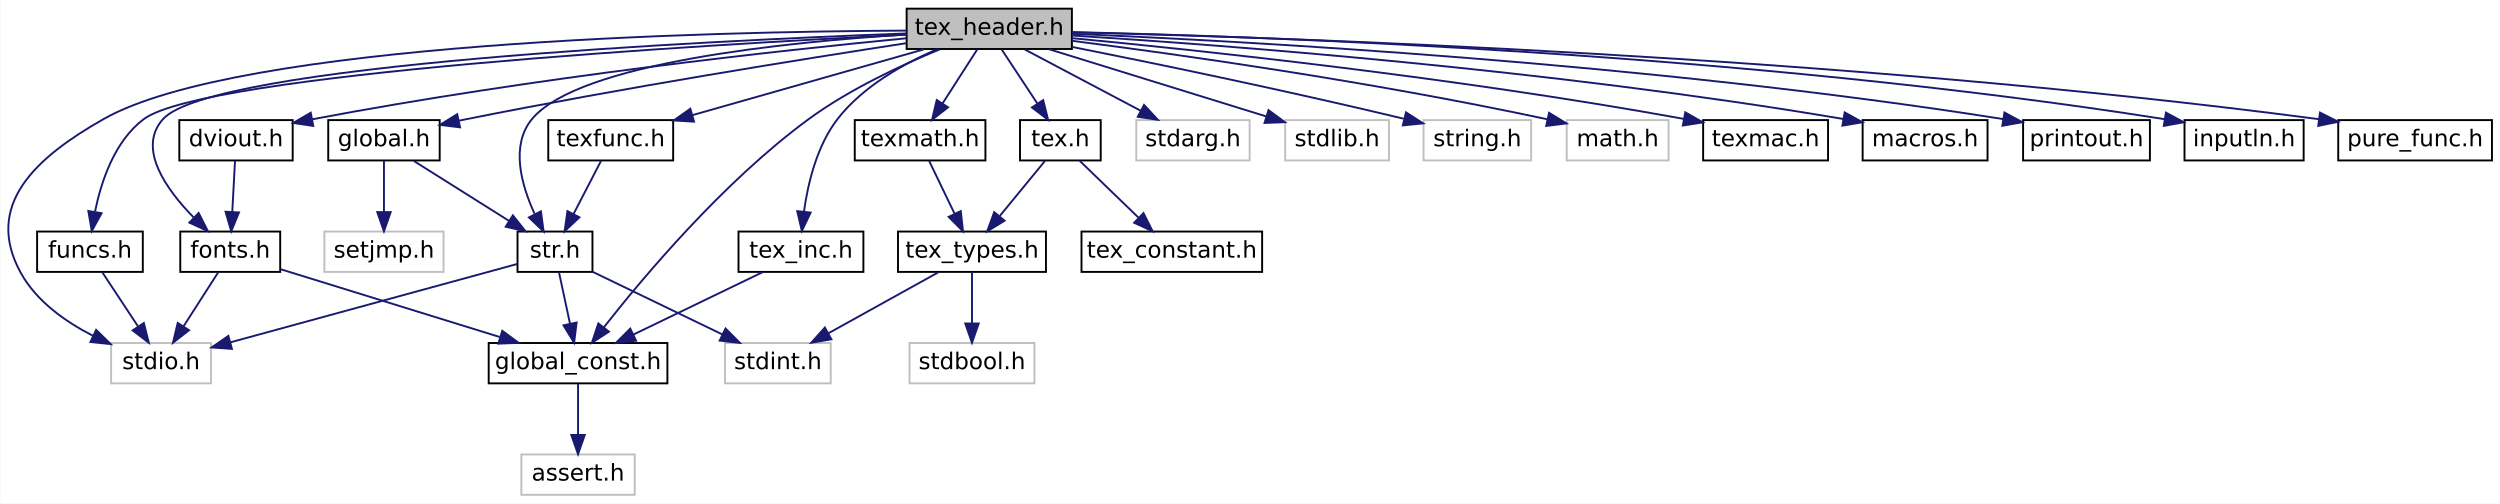
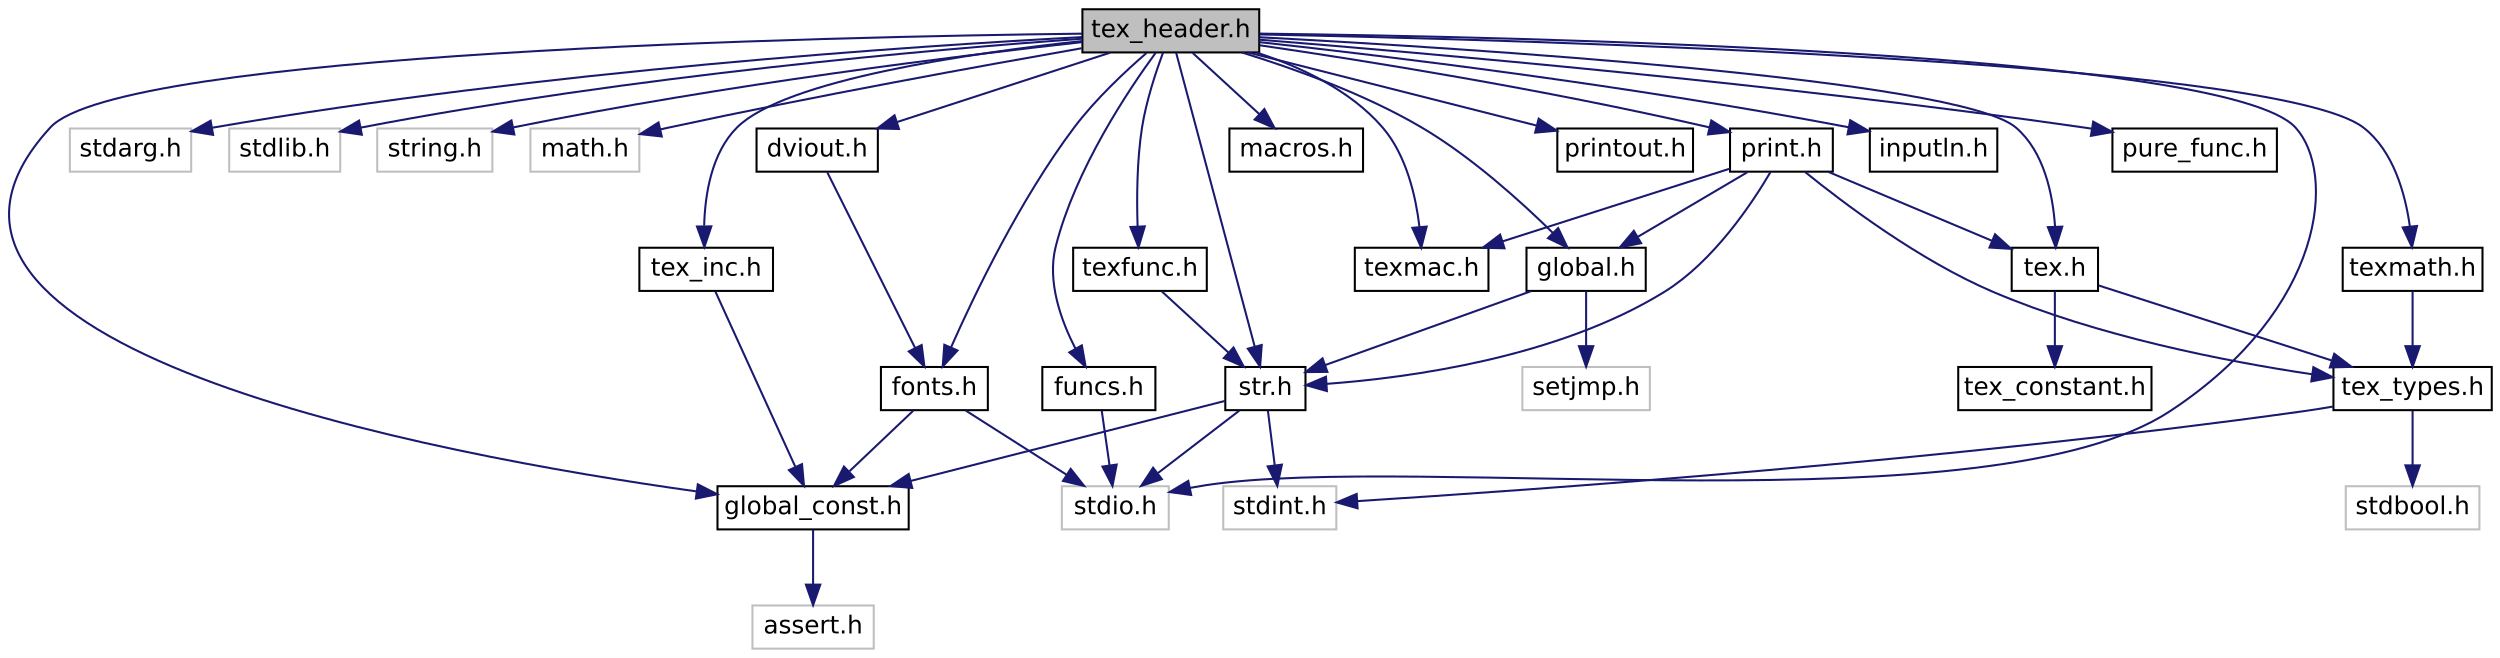
- <svg xmlns="http://www.w3.org/2000/svg" xmlns:xlink="http://www.w3.org/1999/xlink" width="1301pt" height="262pt" viewBox="0.00 0.00 1300.63 262.00">
-   <g id="graph0" class="graph" transform="scale(1 1) rotate(0) translate(4 258)">
-     <polygon fill="white" stroke="transparent" points="-4,4 -4,-258 1296.63,-258 1296.63,4 -4,4" />
+ <svg xmlns="http://www.w3.org/2000/svg" xmlns:xlink="http://www.w3.org/1999/xlink" width="1216pt" height="320pt" viewBox="0.00 0.00 1215.97 320.00">
+   <g id="graph0" class="graph" transform="scale(1 1) rotate(0) translate(4 316)">
+     <polygon fill="white" stroke="transparent" points="-4,4 -4,-316 1211.97,-316 1211.97,4 -4,4" />
    <g id="node1" class="node">
      <g id="a_node1">
        <a xlink:title=" ">
-           <polygon fill="#bfbfbf" stroke="black" points="467.63,-232.5 467.63,-253.5 553.63,-253.5 553.63,-232.5 467.63,-232.5" />
-           <text text-anchor="middle" x="510.63" y="-239.9" font-family="DejaVuSans" font-size="12.00">tex_header.h</text>
+           <polygon fill="#bfbfbf" stroke="black" points="522.47,-290.5 522.47,-311.5 608.47,-311.5 608.47,-290.5 522.47,-290.5" />
+           <text text-anchor="middle" x="565.47" y="-297.9" font-family="DejaVuSans" font-size="12.00">tex_header.h</text>
        </a>
      </g>
    </g>
    <g id="node2" class="node">
      <g id="a_node2">
        <a xlink:title=" ">
-           <polygon fill="white" stroke="#bfbfbf" points="53.63,-58.5 53.63,-79.5 105.63,-79.5 105.63,-58.5 53.63,-58.5" />
-           <text text-anchor="middle" x="79.63" y="-65.9" font-family="DejaVuSans" font-size="12.00">stdio.h</text>
+           <polygon fill="white" stroke="#bfbfbf" points="512.47,-58.5 512.47,-79.5 564.47,-79.5 564.47,-58.5 512.47,-58.5" />
+           <text text-anchor="middle" x="538.47" y="-65.9" font-family="DejaVuSans" font-size="12.00">stdio.h</text>
        </a>
      </g>
    </g>
    <g id="edge1" class="edge">
-       <path fill="none" stroke="midnightblue" d="M467.56,-242.08C367.08,-241.57 120.37,-236.14 49.63,-196 14.53,-176.08 -12.87,-151.34 6.63,-116 14.77,-101.26 29.83,-90.6 44.17,-83.27" />
-       <polygon fill="midnightblue" stroke="midnightblue" points="45.84,-86.35 53.4,-78.93 42.87,-80.02 45.84,-86.35" />
+       <path fill="none" stroke="midnightblue" d="M608.83,-299.65C732.22,-298.19 1078.61,-290.83 1112.47,-254 1132.43,-232.3 1127.41,-165.93 1051.47,-116 964.13,-58.57 685.83,-95.63 582.47,-80 579.97,-79.62 577.39,-79.18 574.8,-78.69" />
+       <polygon fill="midnightblue" stroke="midnightblue" points="575.38,-75.24 564.88,-76.66 573.97,-82.1 575.38,-75.24" />
    </g>
    <g id="node3" class="node">
      <g id="a_node3">
        <a xlink:title=" ">
-           <polygon fill="white" stroke="#bfbfbf" points="587.13,-174.5 587.13,-195.5 646.13,-195.5 646.13,-174.5 587.13,-174.5" />
-           <text text-anchor="middle" x="616.63" y="-181.9" font-family="DejaVuSans" font-size="12.00">stdarg.h</text>
+           <polygon fill="white" stroke="#bfbfbf" points="29.97,-232.5 29.97,-253.5 88.97,-253.5 88.97,-232.5 29.97,-232.5" />
+           <text text-anchor="middle" x="59.47" y="-239.9" font-family="DejaVuSans" font-size="12.00">stdarg.h</text>
        </a>
      </g>
    </g>
    <g id="edge2" class="edge">
-       <path fill="none" stroke="midnightblue" d="M529.1,-232.25C545.74,-223.45 570.43,-210.41 589.35,-200.41" />
-       <polygon fill="midnightblue" stroke="midnightblue" points="591.17,-203.41 598.38,-195.64 587.9,-197.22 591.17,-203.41" />
+       <path fill="none" stroke="midnightblue" d="M522.36,-297.96C441.33,-293.65 260.72,-281.78 99.3,-253.89" />
+       <polygon fill="midnightblue" stroke="midnightblue" points="99.64,-250.4 89.18,-252.12 98.43,-257.29 99.64,-250.4" />
    </g>
    <g id="node4" class="node">
      <g id="a_node4">
        <a xlink:title=" ">
-           <polygon fill="white" stroke="#bfbfbf" points="664.63,-174.5 664.63,-195.5 718.63,-195.5 718.63,-174.5 664.63,-174.5" />
-           <text text-anchor="middle" x="691.63" y="-181.9" font-family="DejaVuSans" font-size="12.00">stdlib.h</text>
+           <polygon fill="white" stroke="#bfbfbf" points="107.47,-232.5 107.47,-253.5 161.47,-253.5 161.47,-232.5 107.47,-232.5" />
+           <text text-anchor="middle" x="134.47" y="-239.9" font-family="DejaVuSans" font-size="12.00">stdlib.h</text>
        </a>
      </g>
    </g>
    <g id="edge3" class="edge">
-       <path fill="none" stroke="midnightblue" d="M541.75,-232.37C573.08,-222.68 621.4,-207.73 654.66,-197.44" />
-       <polygon fill="midnightblue" stroke="midnightblue" points="655.95,-200.7 664.47,-194.41 653.88,-194.02 655.95,-200.7" />
+       <path fill="none" stroke="midnightblue" d="M522.47,-297.19C451.32,-292.05 304.56,-279.45 171.46,-253.93" />
+       <polygon fill="midnightblue" stroke="midnightblue" points="171.98,-250.47 161.49,-251.99 170.64,-257.34 171.98,-250.47" />
    </g>
    <g id="node5" class="node">
      <g id="a_node5">
        <a xlink:title=" ">
-           <polygon fill="white" stroke="#bfbfbf" points="736.63,-174.5 736.63,-195.5 792.63,-195.5 792.63,-174.5 736.63,-174.5" />
-           <text text-anchor="middle" x="764.63" y="-181.9" font-family="DejaVuSans" font-size="12.00">string.h</text>
+           <polygon fill="white" stroke="#bfbfbf" points="179.47,-232.5 179.47,-253.5 235.47,-253.5 235.47,-232.5 179.47,-232.5" />
+           <text text-anchor="middle" x="207.47" y="-239.9" font-family="DejaVuSans" font-size="12.00">string.h</text>
        </a>
      </g>
    </g>
    <g id="edge4" class="edge">
-       <path fill="none" stroke="midnightblue" d="M554.02,-233.53C595.8,-225.22 660.98,-211.82 726.33,-196.22" />
-       <polygon fill="midnightblue" stroke="midnightblue" points="727.49,-199.54 736.39,-193.8 725.85,-192.74 727.49,-199.54" />
+       <path fill="none" stroke="midnightblue" d="M522.35,-295.51C462.39,-288.89 350.32,-275.19 245.76,-254.07" />
+       <polygon fill="midnightblue" stroke="midnightblue" points="246.17,-250.58 235.67,-252 244.76,-257.44 246.17,-250.58" />
    </g>
    <g id="node6" class="node">
      <g id="a_node6">
        <a xlink:title=" ">
-           <polygon fill="white" stroke="#bfbfbf" points="811.13,-174.5 811.13,-195.5 864.13,-195.5 864.13,-174.5 811.13,-174.5" />
-           <text text-anchor="middle" x="837.63" y="-181.9" font-family="DejaVuSans" font-size="12.00">math.h</text>
+           <polygon fill="white" stroke="#bfbfbf" points="253.97,-232.5 253.97,-253.5 306.97,-253.5 306.97,-232.5 253.97,-232.5" />
+           <text text-anchor="middle" x="280.47" y="-239.9" font-family="DejaVuSans" font-size="12.00">math.h</text>
        </a>
      </g>
    </g>
    <g id="edge5" class="edge">
-       <path fill="none" stroke="midnightblue" d="M553.82,-236.74C608.94,-229.68 707.39,-215.93 801.06,-195.92" />
-       <polygon fill="midnightblue" stroke="midnightblue" points="801.95,-199.3 810.98,-193.77 800.47,-192.46 801.95,-199.3" />
+       <path fill="none" stroke="midnightblue" d="M522.14,-292.54C473.25,-283.97 391.42,-269.11 321.47,-254 320.04,-253.69 318.58,-253.37 317.11,-253.04" />
+       <polygon fill="midnightblue" stroke="midnightblue" points="317.87,-249.62 307.33,-250.77 316.28,-256.44 317.87,-249.62" />
    </g>
    <g id="node7" class="node">
      <g id="a_node7">
        <a xlink:href="global__const_8h.html" target="_top" xlink:title=" ">
-           <polygon fill="white" stroke="black" points="250.13,-58.5 250.13,-79.5 343.13,-79.5 343.13,-58.5 250.13,-58.5" />
-           <text text-anchor="middle" x="296.63" y="-65.9" font-family="DejaVuSans" font-size="12.00">global_const.h</text>
+           <polygon fill="white" stroke="black" points="344.97,-58.5 344.97,-79.5 437.97,-79.5 437.97,-58.5 344.97,-58.5" />
+           <text text-anchor="middle" x="391.47" y="-65.9" font-family="DejaVuSans" font-size="12.00">global_const.h</text>
        </a>
      </g>
    </g>
    <g id="edge6" class="edge">
-       <path fill="none" stroke="midnightblue" d="M484.93,-232.34C465.22,-224.26 437.88,-211.57 416.63,-196 372.41,-163.59 330.58,-113.81 309.98,-87.57" />
-       <polygon fill="midnightblue" stroke="midnightblue" points="312.72,-85.4 303.83,-79.64 307.19,-89.69 312.72,-85.4" />
+       <path fill="none" stroke="midnightblue" d="M522.28,-299.63C399.33,-298.14 54.21,-290.7 20.47,-254 -77.48,-147.42 208.13,-94.67 334.56,-77.01" />
+       <polygon fill="midnightblue" stroke="midnightblue" points="335.4,-80.42 344.83,-75.6 334.45,-73.49 335.4,-80.42" />
    </g>
    <g id="node9" class="node">
      <g id="a_node9">
        <a xlink:href="tex__inc_8h.html" target="_top" xlink:title=" ">
-           <polygon fill="white" stroke="black" points="380.13,-116.5 380.13,-137.5 445.13,-137.5 445.13,-116.5 380.13,-116.5" />
-           <text text-anchor="middle" x="412.63" y="-123.9" font-family="DejaVuSans" font-size="12.00">tex_inc.h</text>
+           <polygon fill="white" stroke="black" points="306.97,-174.5 306.97,-195.5 371.97,-195.5 371.97,-174.5 306.97,-174.5" />
+           <text text-anchor="middle" x="339.47" y="-181.9" font-family="DejaVuSans" font-size="12.00">tex_inc.h</text>
        </a>
      </g>
    </g>
    <g id="edge8" class="edge">
-       <path fill="none" stroke="midnightblue" d="M483.53,-232.41C466.3,-224.99 444.83,-213.08 431.63,-196 420.88,-182.09 416.21,-162.42 414.19,-147.81" />
-       <polygon fill="midnightblue" stroke="midnightblue" points="417.66,-147.37 413.1,-137.81 410.7,-148.13 417.66,-147.37" />
+       <path fill="none" stroke="midnightblue" d="M522.45,-296.06C467.77,-290.16 377.7,-277.17 354.47,-254 342.06,-241.62 338.9,-221.44 338.49,-206.27" />
+       <polygon fill="midnightblue" stroke="midnightblue" points="341.99,-205.9 338.6,-195.87 334.99,-205.83 341.99,-205.9" />
    </g>
    <g id="node10" class="node">
      <g id="a_node10">
        <a xlink:href="texmath_8h.html" target="_top" xlink:title=" ">
-           <polygon fill="white" stroke="black" points="440.63,-174.5 440.63,-195.5 508.63,-195.5 508.63,-174.5 440.63,-174.5" />
-           <text text-anchor="middle" x="474.63" y="-181.9" font-family="DejaVuSans" font-size="12.00">texmath.h</text>
+           <polygon fill="white" stroke="black" points="1135.47,-174.5 1135.47,-195.5 1203.47,-195.5 1203.47,-174.5 1135.47,-174.5" />
+           <text text-anchor="middle" x="1169.47" y="-181.9" font-family="DejaVuSans" font-size="12.00">texmath.h</text>
        </a>
      </g>
    </g>
    <g id="edge10" class="edge">
-       <path fill="none" stroke="midnightblue" d="M504.36,-232.25C499.41,-224.54 492.35,-213.56 486.36,-204.23" />
-       <polygon fill="midnightblue" stroke="midnightblue" points="489.18,-202.16 480.83,-195.64 483.3,-205.95 489.18,-202.16" />
+       <path fill="none" stroke="midnightblue" d="M608.57,-299.25C735.74,-296.69 1103.18,-286.51 1145.47,-254 1160.17,-242.7 1165.9,-221.73 1168.11,-206.05" />
+       <polygon fill="midnightblue" stroke="midnightblue" points="1171.62,-206.09 1169.18,-195.78 1164.66,-205.36 1171.62,-206.09" />
    </g>
    <g id="node14" class="node">
      <g id="a_node14">
        <a xlink:href="tex_8h.html" target="_top" xlink:title=" ">
-           <polygon fill="white" stroke="black" points="526.63,-174.5 526.63,-195.5 568.63,-195.5 568.63,-174.5 526.63,-174.5" />
-           <text text-anchor="middle" x="547.63" y="-181.9" font-family="DejaVuSans" font-size="12.00">tex.h</text>
+           <polygon fill="white" stroke="black" points="974.47,-174.5 974.47,-195.5 1016.47,-195.5 1016.47,-174.5 974.47,-174.5" />
+           <text text-anchor="middle" x="995.47" y="-181.9" font-family="DejaVuSans" font-size="12.00">tex.h</text>
        </a>
      </g>
    </g>
    <g id="edge14" class="edge">
-       <path fill="none" stroke="midnightblue" d="M517.08,-232.25C522.17,-224.54 529.42,-213.56 535.59,-204.23" />
-       <polygon fill="midnightblue" stroke="midnightblue" points="538.67,-205.92 541.26,-195.64 532.83,-202.06 538.67,-205.92" />
+       <path fill="none" stroke="midnightblue" d="M608.56,-297.88C708.33,-292.59 948.82,-277.52 976.47,-254 990.3,-242.24 994.49,-221.34 995.56,-205.8" />
+       <polygon fill="midnightblue" stroke="midnightblue" points="999.06,-205.75 995.89,-195.64 992.07,-205.53 999.06,-205.75" />
    </g>
    <g id="node16" class="node">
      <g id="a_node16">
        <a xlink:href="str_8h.html" target="_top" xlink:title=" ">
-           <polygon fill="white" stroke="black" points="265.13,-116.5 265.13,-137.5 304.13,-137.5 304.13,-116.5 265.13,-116.5" />
-           <text text-anchor="middle" x="284.63" y="-123.9" font-family="DejaVuSans" font-size="12.00">str.h</text>
+           <polygon fill="white" stroke="black" points="591.97,-116.5 591.97,-137.5 630.97,-137.5 630.97,-116.5 591.97,-116.5" />
+           <text text-anchor="middle" x="611.47" y="-123.9" font-family="DejaVuSans" font-size="12.00">str.h</text>
        </a>
      </g>
    </g>
    <g id="edge17" class="edge">
-       <path fill="none" stroke="midnightblue" d="M467.56,-240.03C405.81,-236.21 296.87,-225.38 272.63,-196 261.35,-182.33 267.11,-161.76 273.98,-146.83" />
-       <polygon fill="midnightblue" stroke="midnightblue" points="277.29,-148.04 278.72,-137.54 271.06,-144.86 277.29,-148.04" />
+       <path fill="none" stroke="midnightblue" d="M568.08,-290.26C575.42,-262.82 596.36,-184.51 606.22,-147.64" />
+       <polygon fill="midnightblue" stroke="midnightblue" points="609.69,-148.2 608.9,-137.63 602.93,-146.39 609.69,-148.2" />
    </g>
    <g id="node17" class="node">
      <g id="a_node17">
        <a xlink:href="texmac_8h.html" target="_top" xlink:title=" ">
-           <polygon fill="white" stroke="black" points="882.13,-174.5 882.13,-195.5 947.13,-195.5 947.13,-174.5 882.13,-174.5" />
-           <text text-anchor="middle" x="914.63" y="-181.9" font-family="DejaVuSans" font-size="12.00">texmac.h</text>
+           <polygon fill="white" stroke="black" points="654.97,-174.5 654.97,-195.5 719.97,-195.5 719.97,-174.5 654.97,-174.5" />
+           <text text-anchor="middle" x="687.47" y="-181.9" font-family="DejaVuSans" font-size="12.00">texmac.h</text>
        </a>
      </g>
    </g>
    <g id="edge21" class="edge">
-       <path fill="none" stroke="midnightblue" d="M553.9,-238.12C620.33,-231.8 751.57,-217.96 871.91,-196.16" />
-       <polygon fill="midnightblue" stroke="midnightblue" points="872.83,-199.55 882.03,-194.3 871.56,-192.67 872.83,-199.55" />
+       <path fill="none" stroke="midnightblue" d="M607.25,-290.42C628.35,-283.57 652.74,-272.24 668.47,-254 680.08,-240.54 684.64,-220.5 686.4,-205.67" />
+       <polygon fill="midnightblue" stroke="midnightblue" points="689.91,-205.79 687.28,-195.53 682.93,-205.19 689.91,-205.79" />
    </g>
    <g id="node18" class="node">
      <g id="a_node18">
        <a xlink:href="macros_8h.html" target="_top" xlink:title=" ">
-           <polygon fill="white" stroke="black" points="965.13,-174.5 965.13,-195.5 1030.13,-195.5 1030.13,-174.5 965.13,-174.5" />
-           <text text-anchor="middle" x="997.63" y="-181.9" font-family="DejaVuSans" font-size="12.00">macros.h</text>
+           <polygon fill="white" stroke="black" points="593.97,-232.5 593.97,-253.5 658.97,-253.5 658.97,-232.5 593.97,-232.5" />
+           <text text-anchor="middle" x="626.47" y="-239.9" font-family="DejaVuSans" font-size="12.00">macros.h</text>
        </a>
      </g>
    </g>
    <g id="edge22" class="edge">
-       <path fill="none" stroke="midnightblue" d="M553.64,-239.52C631.79,-234.6 802.4,-221.9 955.02,-196.09" />
-       <polygon fill="midnightblue" stroke="midnightblue" points="955.78,-199.51 965.04,-194.37 954.6,-192.61 955.78,-199.51" />
+       <path fill="none" stroke="midnightblue" d="M576.1,-290.25C585.02,-282.05 597.96,-270.17 608.49,-260.51" />
+       <polygon fill="midnightblue" stroke="midnightblue" points="610.97,-262.98 615.97,-253.64 606.24,-257.83 610.97,-262.98" />
    </g>
    <g id="node19" class="node">
      <g id="a_node19">
        <a xlink:href="funcs_8h.html" target="_top" xlink:title=" ">
-           <polygon fill="white" stroke="black" points="15.13,-116.5 15.13,-137.5 70.13,-137.5 70.13,-116.5 15.13,-116.5" />
-           <text text-anchor="middle" x="42.63" y="-123.9" font-family="DejaVuSans" font-size="12.00">funcs.h</text>
+           <polygon fill="white" stroke="black" points="502.97,-116.5 502.97,-137.5 557.97,-137.5 557.97,-116.5 502.97,-116.5" />
+           <text text-anchor="middle" x="530.47" y="-123.9" font-family="DejaVuSans" font-size="12.00">funcs.h</text>
        </a>
      </g>
    </g>
    <g id="edge23" class="edge">
-       <path fill="none" stroke="midnightblue" d="M467.43,-239.98C362.78,-234.74 102,-219.46 70.63,-196 55.5,-184.68 48.5,-163.71 45.3,-148.03" />
-       <polygon fill="midnightblue" stroke="midnightblue" points="48.68,-147.05 43.57,-137.77 41.78,-148.21 48.68,-147.05" />
+       <path fill="none" stroke="midnightblue" d="M558.13,-290.36C545.23,-272.77 519,-233.78 509.47,-196 505.2,-179.03 512.08,-160.03 519.08,-146.43" />
+       <polygon fill="midnightblue" stroke="midnightblue" points="522.2,-148.03 524.05,-137.59 516.1,-144.6 522.2,-148.03" />
    </g>
    <g id="node20" class="node">
      <g id="a_node20">
        <a xlink:href="global_8h.html" target="_top" xlink:title=" ">
-           <polygon fill="white" stroke="black" points="166.63,-174.5 166.63,-195.5 224.63,-195.5 224.63,-174.5 166.63,-174.5" />
-           <text text-anchor="middle" x="195.63" y="-181.9" font-family="DejaVuSans" font-size="12.00">global.h</text>
+           <polygon fill="white" stroke="black" points="738.47,-174.5 738.47,-195.5 796.47,-195.5 796.47,-174.5 738.47,-174.5" />
+           <text text-anchor="middle" x="767.47" y="-181.9" font-family="DejaVuSans" font-size="12.00">global.h</text>
        </a>
      </g>
    </g>
    <g id="edge25" class="edge">
-       <path fill="none" stroke="midnightblue" d="M467.61,-235.55C413.87,-227.31 319.16,-212.16 238.63,-196 237.37,-195.75 236.08,-195.48 234.78,-195.21" />
-       <polygon fill="midnightblue" stroke="midnightblue" points="235.24,-191.73 224.73,-193.02 233.75,-198.57 235.24,-191.73" />
+       <path fill="none" stroke="midnightblue" d="M600.03,-290.47C625.27,-282.69 659.78,-270.32 687.47,-254 711.81,-239.66 736,-217.76 751.3,-202.71" />
+       <polygon fill="midnightblue" stroke="midnightblue" points="753.87,-205.09 758.45,-195.54 748.91,-200.15 753.87,-205.09" />
    </g>
    <g id="node22" class="node">
      <g id="a_node22">
        <a xlink:href="printout_8h.html" target="_top" xlink:title=" ">
-           <polygon fill="white" stroke="black" points="1048.63,-174.5 1048.63,-195.5 1114.63,-195.5 1114.63,-174.5 1048.63,-174.5" />
-           <text text-anchor="middle" x="1081.63" y="-181.9" font-family="DejaVuSans" font-size="12.00">printout.h</text>
+           <polygon fill="white" stroke="black" points="753.47,-232.5 753.47,-253.5 819.47,-253.5 819.47,-232.5 753.47,-232.5" />
+           <text text-anchor="middle" x="786.47" y="-239.9" font-family="DejaVuSans" font-size="12.00">printout.h</text>
        </a>
      </g>
    </g>
    <g id="edge28" class="edge">
-       <path fill="none" stroke="midnightblue" d="M553.75,-240.4C642.69,-236.63 853.01,-225.35 1038.33,-196.01" />
-       <polygon fill="midnightblue" stroke="midnightblue" points="1038.93,-199.46 1048.25,-194.42 1037.82,-192.54 1038.93,-199.46" />
+       <path fill="none" stroke="midnightblue" d="M603.21,-290.44C642.08,-280.59 702.57,-265.26 743.32,-254.94" />
+       <polygon fill="midnightblue" stroke="midnightblue" points="744.39,-258.27 753.22,-252.43 742.67,-251.49 744.39,-258.27" />
    </g>
    <g id="node23" class="node">
      <g id="a_node23">
        <a xlink:href="fonts_8h.html" target="_top" xlink:title=" ">
-           <polygon fill="white" stroke="black" points="89.63,-116.5 89.63,-137.5 141.63,-137.5 141.63,-116.5 89.63,-116.5" />
-           <text text-anchor="middle" x="115.63" y="-123.9" font-family="DejaVuSans" font-size="12.00">fonts.h</text>
+           <polygon fill="white" stroke="black" points="424.47,-116.5 424.47,-137.5 476.47,-137.5 476.47,-116.5 424.47,-116.5" />
+           <text text-anchor="middle" x="450.47" y="-123.9" font-family="DejaVuSans" font-size="12.00">fonts.h</text>
        </a>
      </g>
    </g>
    <g id="edge29" class="edge">
-       <path fill="none" stroke="midnightblue" d="M467.4,-240.59C363.45,-236.75 106.2,-224.44 80.63,-196 67.03,-180.86 82.26,-159.47 96.68,-144.75" />
-       <polygon fill="midnightblue" stroke="midnightblue" points="99.2,-147.18 103.99,-137.72 94.35,-142.13 99.2,-147.18" />
+       <path fill="none" stroke="midnightblue" d="M553.68,-290.26C543.53,-281.48 528.91,-267.86 518.47,-254 492.19,-219.1 469.94,-172.72 458.58,-147.08" />
+       <polygon fill="midnightblue" stroke="midnightblue" points="461.72,-145.52 454.52,-137.75 455.3,-148.32 461.72,-145.52" />
    </g>
    <g id="node24" class="node">
      <g id="a_node24">
        <a xlink:href="inputln_8h.html" target="_top" xlink:title=" ">
-           <polygon fill="white" stroke="black" points="1132.63,-174.5 1132.63,-195.5 1194.63,-195.5 1194.63,-174.5 1132.63,-174.5" />
-           <text text-anchor="middle" x="1163.63" y="-181.9" font-family="DejaVuSans" font-size="12.00">inputln.h</text>
+           <polygon fill="white" stroke="black" points="905.47,-232.5 905.47,-253.5 967.47,-253.5 967.47,-232.5 905.47,-232.5" />
+           <text text-anchor="middle" x="936.47" y="-239.9" font-family="DejaVuSans" font-size="12.00">inputln.h</text>
        </a>
      </g>
    </g>
    <g id="edge32" class="edge">
-       <path fill="none" stroke="midnightblue" d="M553.66,-241.28C652.58,-239.09 903.84,-230.47 1122.25,-195.98" />
-       <polygon fill="midnightblue" stroke="midnightblue" points="1122.97,-199.41 1132.29,-194.37 1121.87,-192.5 1122.97,-199.41" />
+       <path fill="none" stroke="midnightblue" d="M608.56,-295.5C670.04,-288.76 786.62,-274.76 894.98,-254.13" />
+       <polygon fill="midnightblue" stroke="midnightblue" points="895.95,-257.51 905.1,-252.18 894.62,-250.64 895.95,-257.51" />
    </g>
    <g id="node25" class="node">
      <g id="a_node25">
        <a xlink:href="dviout_8h.html" target="_top" xlink:title=" ">
-           <polygon fill="white" stroke="black" points="89.13,-174.5 89.13,-195.5 148.13,-195.5 148.13,-174.5 89.13,-174.5" />
-           <text text-anchor="middle" x="118.63" y="-181.9" font-family="DejaVuSans" font-size="12.00">dviout.h</text>
+           <polygon fill="white" stroke="black" points="363.97,-232.5 363.97,-253.5 422.97,-253.5 422.97,-232.5 363.97,-232.5" />
+           <text text-anchor="middle" x="393.47" y="-239.9" font-family="DejaVuSans" font-size="12.00">dviout.h</text>
        </a>
      </g>
    </g>
    <g id="edge33" class="edge">
-       <path fill="none" stroke="midnightblue" d="M467.44,-238.08C402.46,-231.8 275.57,-218.11 158.23,-195.91" />
-       <polygon fill="midnightblue" stroke="midnightblue" points="158.84,-192.46 148.36,-194.02 157.52,-199.34 158.84,-192.46" />
+       <path fill="none" stroke="midnightblue" d="M535.91,-290.37C507.31,-281.06 463.8,-266.9 432.39,-256.67" />
+       <polygon fill="midnightblue" stroke="midnightblue" points="433.25,-253.27 422.66,-253.5 431.08,-259.93 433.25,-253.27" />
    </g>
    <g id="node26" class="node">
      <g id="a_node26">
        <a xlink:href="pure__func_8h.html" target="_top" xlink:title=" ">
-           <polygon fill="white" stroke="black" points="1212.63,-174.5 1212.63,-195.5 1292.63,-195.5 1292.63,-174.5 1212.63,-174.5" />
-           <text text-anchor="middle" x="1252.63" y="-181.9" font-family="DejaVuSans" font-size="12.00">pure_func.h</text>
+           <polygon fill="white" stroke="black" points="1023.47,-232.5 1023.47,-253.5 1103.47,-253.5 1103.47,-232.5 1023.47,-232.5" />
+           <text text-anchor="middle" x="1063.47" y="-239.9" font-family="DejaVuSans" font-size="12.00">pure_func.h</text>
        </a>
      </g>
    </g>
    <g id="edge35" class="edge">
-       <path fill="none" stroke="midnightblue" d="M553.82,-241.16C661.65,-238.62 951.48,-229.15 1202.56,-195.97" />
-       <polygon fill="midnightblue" stroke="midnightblue" points="1203.15,-199.42 1212.6,-194.63 1202.22,-192.49 1203.15,-199.42" />
+       <path fill="none" stroke="midnightblue" d="M608.48,-296.69C687.92,-290.33 862.97,-275.12 1009.47,-254 1010.75,-253.82 1012.04,-253.62 1013.34,-253.43" />
+       <polygon fill="midnightblue" stroke="midnightblue" points="1014.12,-256.84 1023.43,-251.78 1013,-249.93 1014.12,-256.84" />
    </g>
    <g id="node27" class="node">
      <g id="a_node27">
+         <a xlink:href="print_8h.html" target="_top" xlink:title=" ">
+           <polygon fill="white" stroke="black" points="837.47,-232.5 837.47,-253.5 887.47,-253.5 887.47,-232.5 837.47,-232.5" />
+           <text text-anchor="middle" x="862.47" y="-239.9" font-family="DejaVuSans" font-size="12.00">print.h</text>
+         </a>
+       </g>
+     </g>
+     <g id="edge36" class="edge">
+       <path fill="none" stroke="midnightblue" d="M608.6,-293.99C658.95,-286.63 744.88,-273.02 827.51,-254.03" />
+       <polygon fill="midnightblue" stroke="midnightblue" points="828.36,-257.42 837.31,-251.75 826.77,-250.61 828.36,-257.42" />
+     </g>
+     <g id="node28" class="node">
+       <g id="a_node28">
        <a xlink:href="texfunc_8h.html" target="_top" xlink:title=" ">
-           <polygon fill="white" stroke="black" points="281.13,-174.5 281.13,-195.5 346.13,-195.5 346.13,-174.5 281.13,-174.5" />
-           <text text-anchor="middle" x="313.63" y="-181.9" font-family="DejaVuSans" font-size="12.00">texfunc.h</text>
-         </a>
-       </g>
-     </g>
-     <g id="edge36" class="edge">
-       <path fill="none" stroke="midnightblue" d="M476.77,-232.37C443.38,-222.88 392.26,-208.35 356.16,-198.09" />
-       <polygon fill="midnightblue" stroke="midnightblue" points="356.98,-194.68 346.4,-195.32 355.06,-201.42 356.98,-194.68" />
+           <polygon fill="white" stroke="black" points="517.97,-174.5 517.97,-195.5 582.97,-195.5 582.97,-174.5 517.97,-174.5" />
+           <text text-anchor="middle" x="550.47" y="-181.9" font-family="DejaVuSans" font-size="12.00">texfunc.h</text>
+         </a>
+       </g>
+     </g>
+     <g id="edge42" class="edge">
+       <path fill="none" stroke="midnightblue" d="M561.65,-290.32C558.24,-281.13 553.49,-266.87 551.47,-254 548.97,-237.96 548.86,-219.53 549.31,-205.91" />
+       <polygon fill="midnightblue" stroke="midnightblue" points="552.81,-205.9 549.77,-195.76 545.82,-205.59 552.81,-205.9" />
    </g>
    <g id="node8" class="node">
      <g id="a_node8">
        <a xlink:title=" ">
-           <polygon fill="white" stroke="#bfbfbf" points="267.13,-0.5 267.13,-21.5 326.13,-21.5 326.13,-0.5 267.13,-0.5" />
-           <text text-anchor="middle" x="296.63" y="-7.9" font-family="DejaVuSans" font-size="12.00">assert.h</text>
+           <polygon fill="white" stroke="#bfbfbf" points="361.97,-0.5 361.97,-21.5 420.97,-21.5 420.97,-0.5 361.97,-0.5" />
+           <text text-anchor="middle" x="391.47" y="-7.9" font-family="DejaVuSans" font-size="12.00">assert.h</text>
        </a>
      </g>
    </g>
    <g id="edge7" class="edge">
-       <path fill="none" stroke="midnightblue" d="M296.63,-58.25C296.63,-50.94 296.63,-40.69 296.63,-31.7" />
-       <polygon fill="midnightblue" stroke="midnightblue" points="300.13,-31.64 296.63,-21.64 293.13,-31.64 300.13,-31.64" />
+       <path fill="none" stroke="midnightblue" d="M391.47,-58.25C391.47,-50.94 391.47,-40.69 391.47,-31.7" />
+       <polygon fill="midnightblue" stroke="midnightblue" points="394.97,-31.64 391.47,-21.64 387.97,-31.64 394.97,-31.64" />
    </g>
    <g id="edge9" class="edge">
-       <path fill="none" stroke="midnightblue" d="M392.69,-116.37C374.15,-107.42 346.33,-93.99 325.39,-83.88" />
-       <polygon fill="midnightblue" stroke="midnightblue" points="326.84,-80.7 316.31,-79.5 323.8,-87 326.84,-80.7" />
+       <path fill="none" stroke="midnightblue" d="M343.91,-174.28C352.5,-155.43 371.58,-113.62 382.78,-89.05" />
+       <polygon fill="midnightblue" stroke="midnightblue" points="386.09,-90.25 387.05,-79.69 379.72,-87.34 386.09,-90.25" />
    </g>
    <g id="node11" class="node">
      <g id="a_node11">
        <a xlink:href="tex__types_8h.html" target="_top" xlink:title=" ">
-           <polygon fill="white" stroke="black" points="463.13,-116.5 463.13,-137.5 540.13,-137.5 540.13,-116.5 463.13,-116.5" />
-           <text text-anchor="middle" x="501.63" y="-123.9" font-family="DejaVuSans" font-size="12.00">tex_types.h</text>
+           <polygon fill="white" stroke="black" points="1130.97,-116.5 1130.97,-137.5 1207.97,-137.5 1207.97,-116.5 1130.97,-116.5" />
+           <text text-anchor="middle" x="1169.47" y="-123.9" font-family="DejaVuSans" font-size="12.00">tex_types.h</text>
        </a>
      </g>
    </g>
    <g id="edge11" class="edge">
-       <path fill="none" stroke="midnightblue" d="M479.34,-174.25C482.98,-166.7 488.13,-156.02 492.56,-146.82" />
-       <polygon fill="midnightblue" stroke="midnightblue" points="495.79,-148.17 496.98,-137.64 489.49,-145.13 495.79,-148.17" />
+       <path fill="none" stroke="midnightblue" d="M1169.47,-174.25C1169.47,-166.94 1169.47,-156.69 1169.47,-147.7" />
+       <polygon fill="midnightblue" stroke="midnightblue" points="1172.97,-147.64 1169.47,-137.64 1165.97,-147.64 1172.97,-147.64" />
    </g>
    <g id="node12" class="node">
      <g id="a_node12">
        <a xlink:title=" ">
-           <polygon fill="white" stroke="#bfbfbf" points="469.13,-58.5 469.13,-79.5 534.13,-79.5 534.13,-58.5 469.13,-58.5" />
-           <text text-anchor="middle" x="501.63" y="-65.9" font-family="DejaVuSans" font-size="12.00">stdbool.h</text>
+           <polygon fill="white" stroke="#bfbfbf" points="1136.97,-58.5 1136.97,-79.5 1201.97,-79.5 1201.97,-58.5 1136.97,-58.5" />
+           <text text-anchor="middle" x="1169.47" y="-65.9" font-family="DejaVuSans" font-size="12.00">stdbool.h</text>
        </a>
      </g>
    </g>
    <g id="edge12" class="edge">
-       <path fill="none" stroke="midnightblue" d="M501.63,-116.25C501.63,-108.94 501.63,-98.69 501.63,-89.7" />
-       <polygon fill="midnightblue" stroke="midnightblue" points="505.13,-89.64 501.63,-79.64 498.13,-89.64 505.13,-89.64" />
+       <path fill="none" stroke="midnightblue" d="M1169.47,-116.25C1169.47,-108.94 1169.47,-98.69 1169.47,-89.7" />
+       <polygon fill="midnightblue" stroke="midnightblue" points="1172.97,-89.64 1169.47,-79.64 1165.97,-89.64 1172.97,-89.64" />
    </g>
    <g id="node13" class="node">
      <g id="a_node13">
        <a xlink:title=" ">
-           <polygon fill="white" stroke="#bfbfbf" points="373.13,-58.5 373.13,-79.5 428.13,-79.5 428.13,-58.5 373.13,-58.5" />
-           <text text-anchor="middle" x="400.63" y="-65.9" font-family="DejaVuSans" font-size="12.00">stdint.h</text>
+           <polygon fill="white" stroke="#bfbfbf" points="590.97,-58.5 590.97,-79.5 645.97,-79.5 645.97,-58.5 590.97,-58.5" />
+           <text text-anchor="middle" x="618.47" y="-65.9" font-family="DejaVuSans" font-size="12.00">stdint.h</text>
        </a>
      </g>
    </g>
    <g id="edge13" class="edge">
-       <path fill="none" stroke="midnightblue" d="M484.04,-116.25C468.25,-107.49 444.87,-94.53 426.87,-84.55" />
-       <polygon fill="midnightblue" stroke="midnightblue" points="428.47,-81.43 418.02,-79.64 425.07,-87.55 428.47,-81.43" />
+       <path fill="none" stroke="midnightblue" d="M1130.76,-118.26C1125.96,-117.43 1121.11,-116.65 1116.47,-116 945.37,-92.01 739.38,-77.52 656.11,-72.26" />
+       <polygon fill="midnightblue" stroke="midnightblue" points="656.31,-68.76 646.11,-71.63 655.87,-75.75 656.31,-68.76" />
    </g>
    <g id="edge15" class="edge">
-       <path fill="none" stroke="midnightblue" d="M539.62,-174.25C533.16,-166.38 523.89,-155.1 516.13,-145.65" />
-       <polygon fill="midnightblue" stroke="midnightblue" points="518.61,-143.15 509.55,-137.64 513.2,-147.59 518.61,-143.15" />
+       <path fill="none" stroke="midnightblue" d="M1016.81,-177.13C1044.89,-168.1 1094.8,-152.03 1129.89,-140.74" />
+       <polygon fill="midnightblue" stroke="midnightblue" points="1131.36,-143.94 1139.81,-137.55 1129.22,-137.28 1131.36,-143.94" />
    </g>
    <g id="node15" class="node">
      <g id="a_node15">
        <a xlink:href="tex__constant_8h.html" target="_top" xlink:title=" ">
-           <polygon fill="white" stroke="black" points="558.63,-116.5 558.63,-137.5 652.63,-137.5 652.63,-116.5 558.63,-116.5" />
-           <text text-anchor="middle" x="605.63" y="-123.9" font-family="DejaVuSans" font-size="12.00">tex_constant.h</text>
+           <polygon fill="white" stroke="black" points="948.47,-116.5 948.47,-137.5 1042.47,-137.5 1042.47,-116.5 948.47,-116.5" />
+           <text text-anchor="middle" x="995.47" y="-123.9" font-family="DejaVuSans" font-size="12.00">tex_constant.h</text>
        </a>
      </g>
    </g>
    <g id="edge16" class="edge">
-       <path fill="none" stroke="midnightblue" d="M557.74,-174.25C566.14,-166.14 578.28,-154.41 588.24,-144.79" />
-       <polygon fill="midnightblue" stroke="midnightblue" points="590.88,-147.11 595.65,-137.64 586.02,-142.07 590.88,-147.11" />
+       <path fill="none" stroke="midnightblue" d="M995.47,-174.25C995.47,-166.94 995.47,-156.69 995.47,-147.7" />
+       <polygon fill="midnightblue" stroke="midnightblue" points="998.97,-147.64 995.47,-137.64 991.97,-147.64 998.97,-147.64" />
    </g>
    <g id="edge18" class="edge">
-       <path fill="none" stroke="midnightblue" d="M264.98,-120.63C230.65,-111.25 159.3,-91.76 115.82,-79.89" />
-       <polygon fill="midnightblue" stroke="midnightblue" points="116.51,-76.44 105.94,-77.19 114.66,-83.2 116.51,-76.44" />
+       <path fill="none" stroke="midnightblue" d="M598.76,-116.25C587.87,-107.89 571.99,-95.71 559.25,-85.94" />
+       <polygon fill="midnightblue" stroke="midnightblue" points="561.11,-82.95 551.04,-79.64 556.85,-88.51 561.11,-82.95" />
    </g>
    <g id="edge20" class="edge">
-       <path fill="none" stroke="midnightblue" d="M286.72,-116.25C288.29,-108.94 290.48,-98.69 292.41,-89.7" />
-       <polygon fill="midnightblue" stroke="midnightblue" points="295.89,-90.15 294.57,-79.64 289.05,-88.69 295.89,-90.15" />
+       <path fill="none" stroke="midnightblue" d="M591.95,-121.03C557.88,-112.36 486.67,-94.23 438.95,-82.08" />
+       <polygon fill="midnightblue" stroke="midnightblue" points="439.7,-78.66 429.15,-79.59 437.97,-85.45 439.7,-78.66" />
    </g>
    <g id="edge19" class="edge">
-       <path fill="none" stroke="midnightblue" d="M304.31,-116.5C322.81,-107.57 350.72,-94.1 371.74,-83.95" />
-       <polygon fill="midnightblue" stroke="midnightblue" points="373.38,-87.05 380.86,-79.55 370.33,-80.74 373.38,-87.05" />
+       <path fill="none" stroke="midnightblue" d="M612.69,-116.25C613.61,-108.94 614.89,-98.69 616.01,-89.7" />
+       <polygon fill="midnightblue" stroke="midnightblue" points="619.5,-90 617.27,-79.64 612.56,-89.13 619.5,-90" />
    </g>
    <g id="edge24" class="edge">
-       <path fill="none" stroke="midnightblue" d="M49.08,-116.25C54.17,-108.54 61.42,-97.56 67.59,-88.23" />
-       <polygon fill="midnightblue" stroke="midnightblue" points="70.67,-89.92 73.26,-79.64 64.83,-86.06 70.67,-89.92" />
+       <path fill="none" stroke="midnightblue" d="M531.87,-116.25C532.91,-108.94 534.37,-98.69 535.66,-89.7" />
+       <polygon fill="midnightblue" stroke="midnightblue" points="539.15,-90.04 537.1,-79.64 532.22,-89.05 539.15,-90.04" />
    </g>
    <g id="edge27" class="edge">
-       <path fill="none" stroke="midnightblue" d="M211.14,-174.25C224.79,-165.65 244.9,-153 260.63,-143.1" />
-       <polygon fill="midnightblue" stroke="midnightblue" points="262.71,-145.93 269.31,-137.64 258.98,-140.01 262.71,-145.93" />
+       <path fill="none" stroke="midnightblue" d="M740.66,-174.37C712.76,-164.36 669.22,-148.73 640.52,-138.43" />
+       <polygon fill="midnightblue" stroke="midnightblue" points="641.63,-135.11 631.04,-135.02 639.27,-141.7 641.63,-135.11" />
    </g>
    <g id="node21" class="node">
      <g id="a_node21">
        <a xlink:title=" ">
-           <polygon fill="white" stroke="#bfbfbf" points="164.63,-116.5 164.63,-137.5 226.63,-137.5 226.63,-116.5 164.63,-116.5" />
-           <text text-anchor="middle" x="195.63" y="-123.9" font-family="DejaVuSans" font-size="12.00">setjmp.h</text>
+           <polygon fill="white" stroke="#bfbfbf" points="736.47,-116.5 736.47,-137.5 798.47,-137.5 798.47,-116.5 736.47,-116.5" />
+           <text text-anchor="middle" x="767.47" y="-123.9" font-family="DejaVuSans" font-size="12.00">setjmp.h</text>
        </a>
      </g>
    </g>
    <g id="edge26" class="edge">
-       <path fill="none" stroke="midnightblue" d="M195.63,-174.25C195.63,-166.94 195.63,-156.69 195.63,-147.7" />
-       <polygon fill="midnightblue" stroke="midnightblue" points="199.13,-147.64 195.63,-137.64 192.13,-147.64 199.13,-147.64" />
+       <path fill="none" stroke="midnightblue" d="M767.47,-174.25C767.47,-166.94 767.47,-156.69 767.47,-147.7" />
+       <polygon fill="midnightblue" stroke="midnightblue" points="770.97,-147.64 767.47,-137.64 763.97,-147.64 770.97,-147.64" />
    </g>
    <g id="edge30" class="edge">
-       <path fill="none" stroke="midnightblue" d="M109.36,-116.25C104.41,-108.54 97.35,-97.56 91.36,-88.23" />
-       <polygon fill="midnightblue" stroke="midnightblue" points="94.18,-86.16 85.83,-79.64 88.3,-89.95 94.18,-86.16" />
+       <path fill="none" stroke="midnightblue" d="M465.8,-116.25C479.3,-107.65 499.19,-95 514.74,-85.1" />
+       <polygon fill="midnightblue" stroke="midnightblue" points="516.76,-87.96 523.32,-79.64 513.01,-82.06 516.76,-87.96" />
    </g>
    <g id="edge31" class="edge">
-       <path fill="none" stroke="midnightblue" d="M141.95,-117.86C171.85,-108.61 220.99,-93.4 255.86,-82.62" />
-       <polygon fill="midnightblue" stroke="midnightblue" points="257.21,-85.86 265.73,-79.56 255.15,-79.17 257.21,-85.86" />
+       <path fill="none" stroke="midnightblue" d="M440.2,-116.25C431.65,-108.14 419.3,-96.41 409.17,-86.79" />
+       <polygon fill="midnightblue" stroke="midnightblue" points="411.3,-83.99 401.63,-79.64 406.48,-89.07 411.3,-83.99" />
    </g>
    <g id="edge34" class="edge">
-       <path fill="none" stroke="midnightblue" d="M118.11,-174.25C117.72,-166.94 117.17,-156.69 116.69,-147.7" />
-       <polygon fill="midnightblue" stroke="midnightblue" points="120.18,-147.44 116.15,-137.64 113.19,-147.82 120.18,-147.44" />
+       <path fill="none" stroke="midnightblue" d="M398.33,-232.28C407.8,-213.35 428.85,-171.25 441.11,-146.72" />
+       <polygon fill="midnightblue" stroke="midnightblue" points="444.28,-148.2 445.63,-137.69 438.02,-145.07 444.28,-148.2" />
    </g>
    <g id="edge37" class="edge">
-       <path fill="none" stroke="midnightblue" d="M308.58,-174.25C304.63,-166.62 299.02,-155.79 294.23,-146.53" />
-       <polygon fill="midnightblue" stroke="midnightblue" points="297.33,-144.91 289.63,-137.64 291.12,-148.13 297.33,-144.91" />
+       <path fill="none" stroke="midnightblue" d="M874.02,-232.31C892.27,-217.51 929.4,-189.37 965.47,-174 1016.08,-152.45 1078.24,-140.29 1120.55,-133.96" />
+       <polygon fill="midnightblue" stroke="midnightblue" points="1121.2,-137.41 1130.6,-132.51 1120.2,-130.48 1121.2,-137.41" />
+     </g>
+     <g id="edge38" class="edge">
+       <path fill="none" stroke="midnightblue" d="M885.34,-232.37C907.27,-223.14 940.54,-209.13 964.78,-198.93" />
+       <polygon fill="midnightblue" stroke="midnightblue" points="966.37,-202.05 974.22,-194.95 963.65,-195.6 966.37,-202.05" />
+     </g>
+     <g id="edge40" class="edge">
+       <path fill="none" stroke="midnightblue" d="M857.21,-232.42C848.49,-217.5 829.59,-188.89 805.47,-174 753.67,-142.02 681.48,-132.27 641.37,-129.3" />
+       <polygon fill="midnightblue" stroke="midnightblue" points="641.39,-125.79 631.18,-128.64 640.94,-132.78 641.39,-125.79" />
+     </g>
+     <g id="edge39" class="edge">
+       <path fill="none" stroke="midnightblue" d="M837.4,-233.98C808.5,-224.73 760.63,-209.41 726.77,-198.58" />
+       <polygon fill="midnightblue" stroke="midnightblue" points="727.78,-195.22 717.19,-195.51 725.64,-201.89 727.78,-195.22" />
+     </g>
+     <g id="edge41" class="edge">
+       <path fill="none" stroke="midnightblue" d="M845.93,-232.25C831.21,-223.57 809.49,-210.76 792.62,-200.82" />
+       <polygon fill="midnightblue" stroke="midnightblue" points="794.22,-197.71 783.83,-195.64 790.67,-203.74 794.22,-197.71" />
+     </g>
+     <g id="edge43" class="edge">
+       <path fill="none" stroke="midnightblue" d="M561.1,-174.25C570.02,-166.05 582.96,-154.17 593.49,-144.51" />
+       <polygon fill="midnightblue" stroke="midnightblue" points="595.97,-146.98 600.97,-137.64 591.24,-141.83 595.97,-146.98" />
    </g>
  </g>
</svg>
